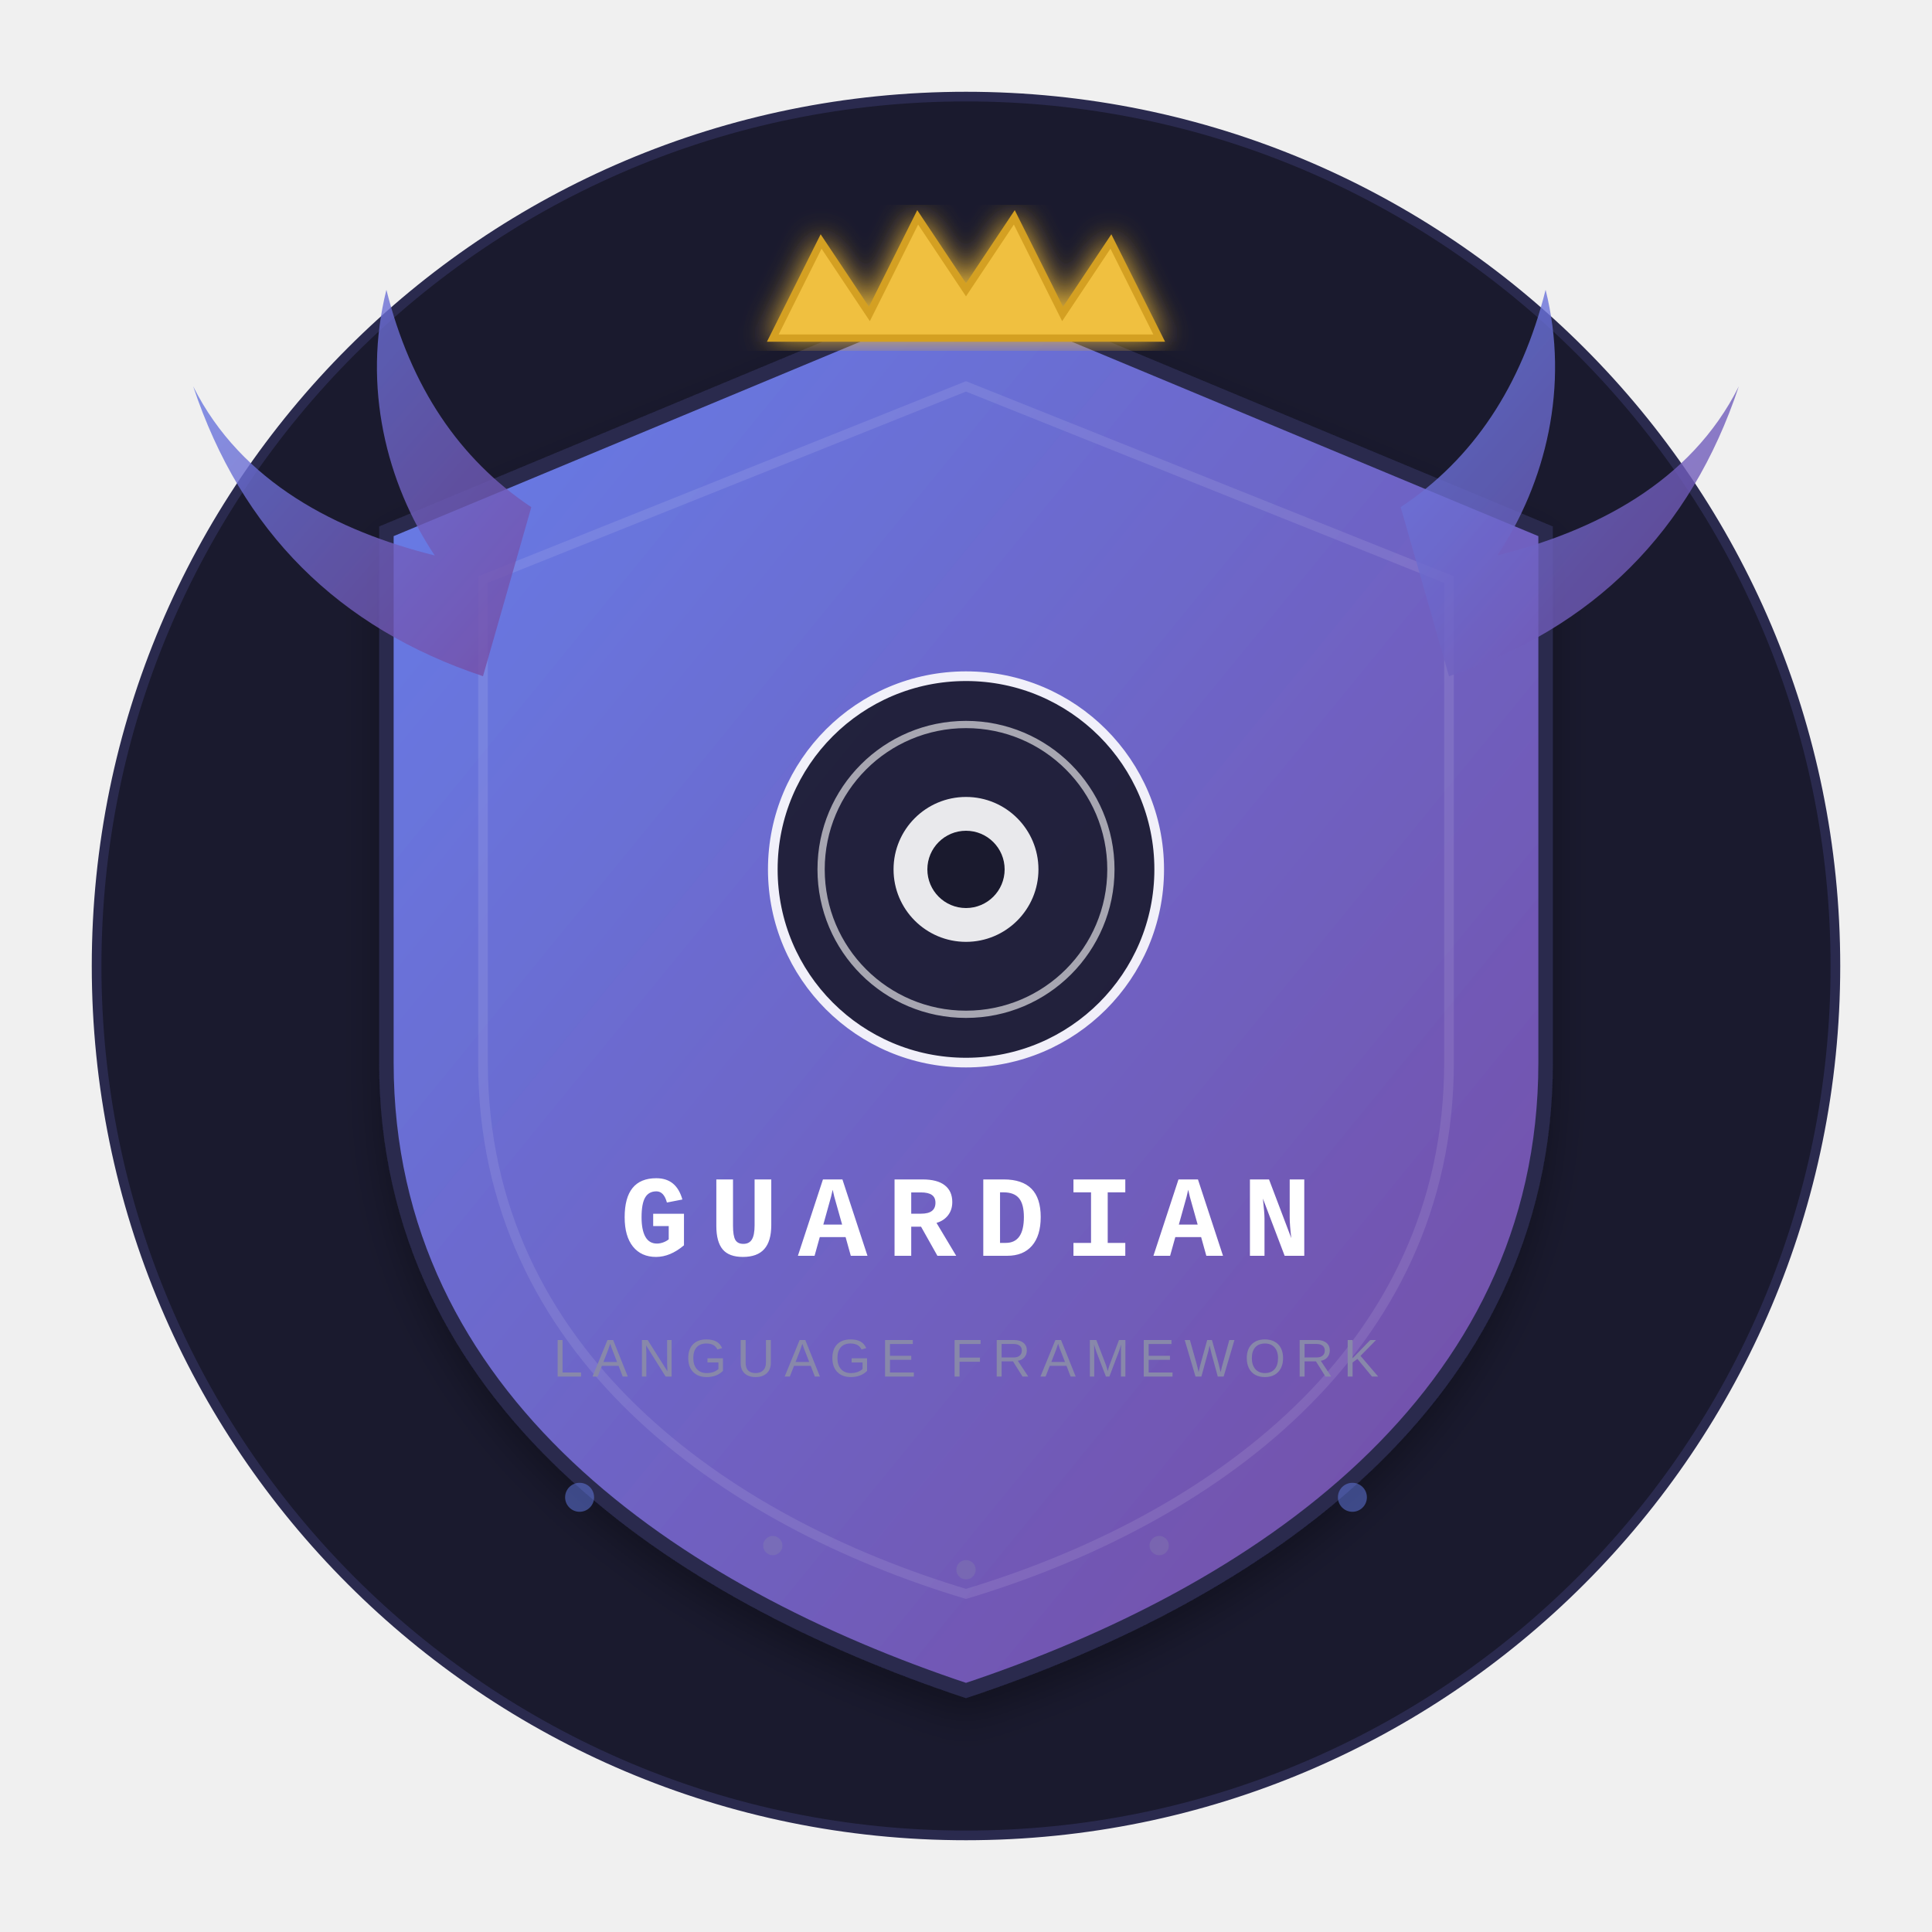
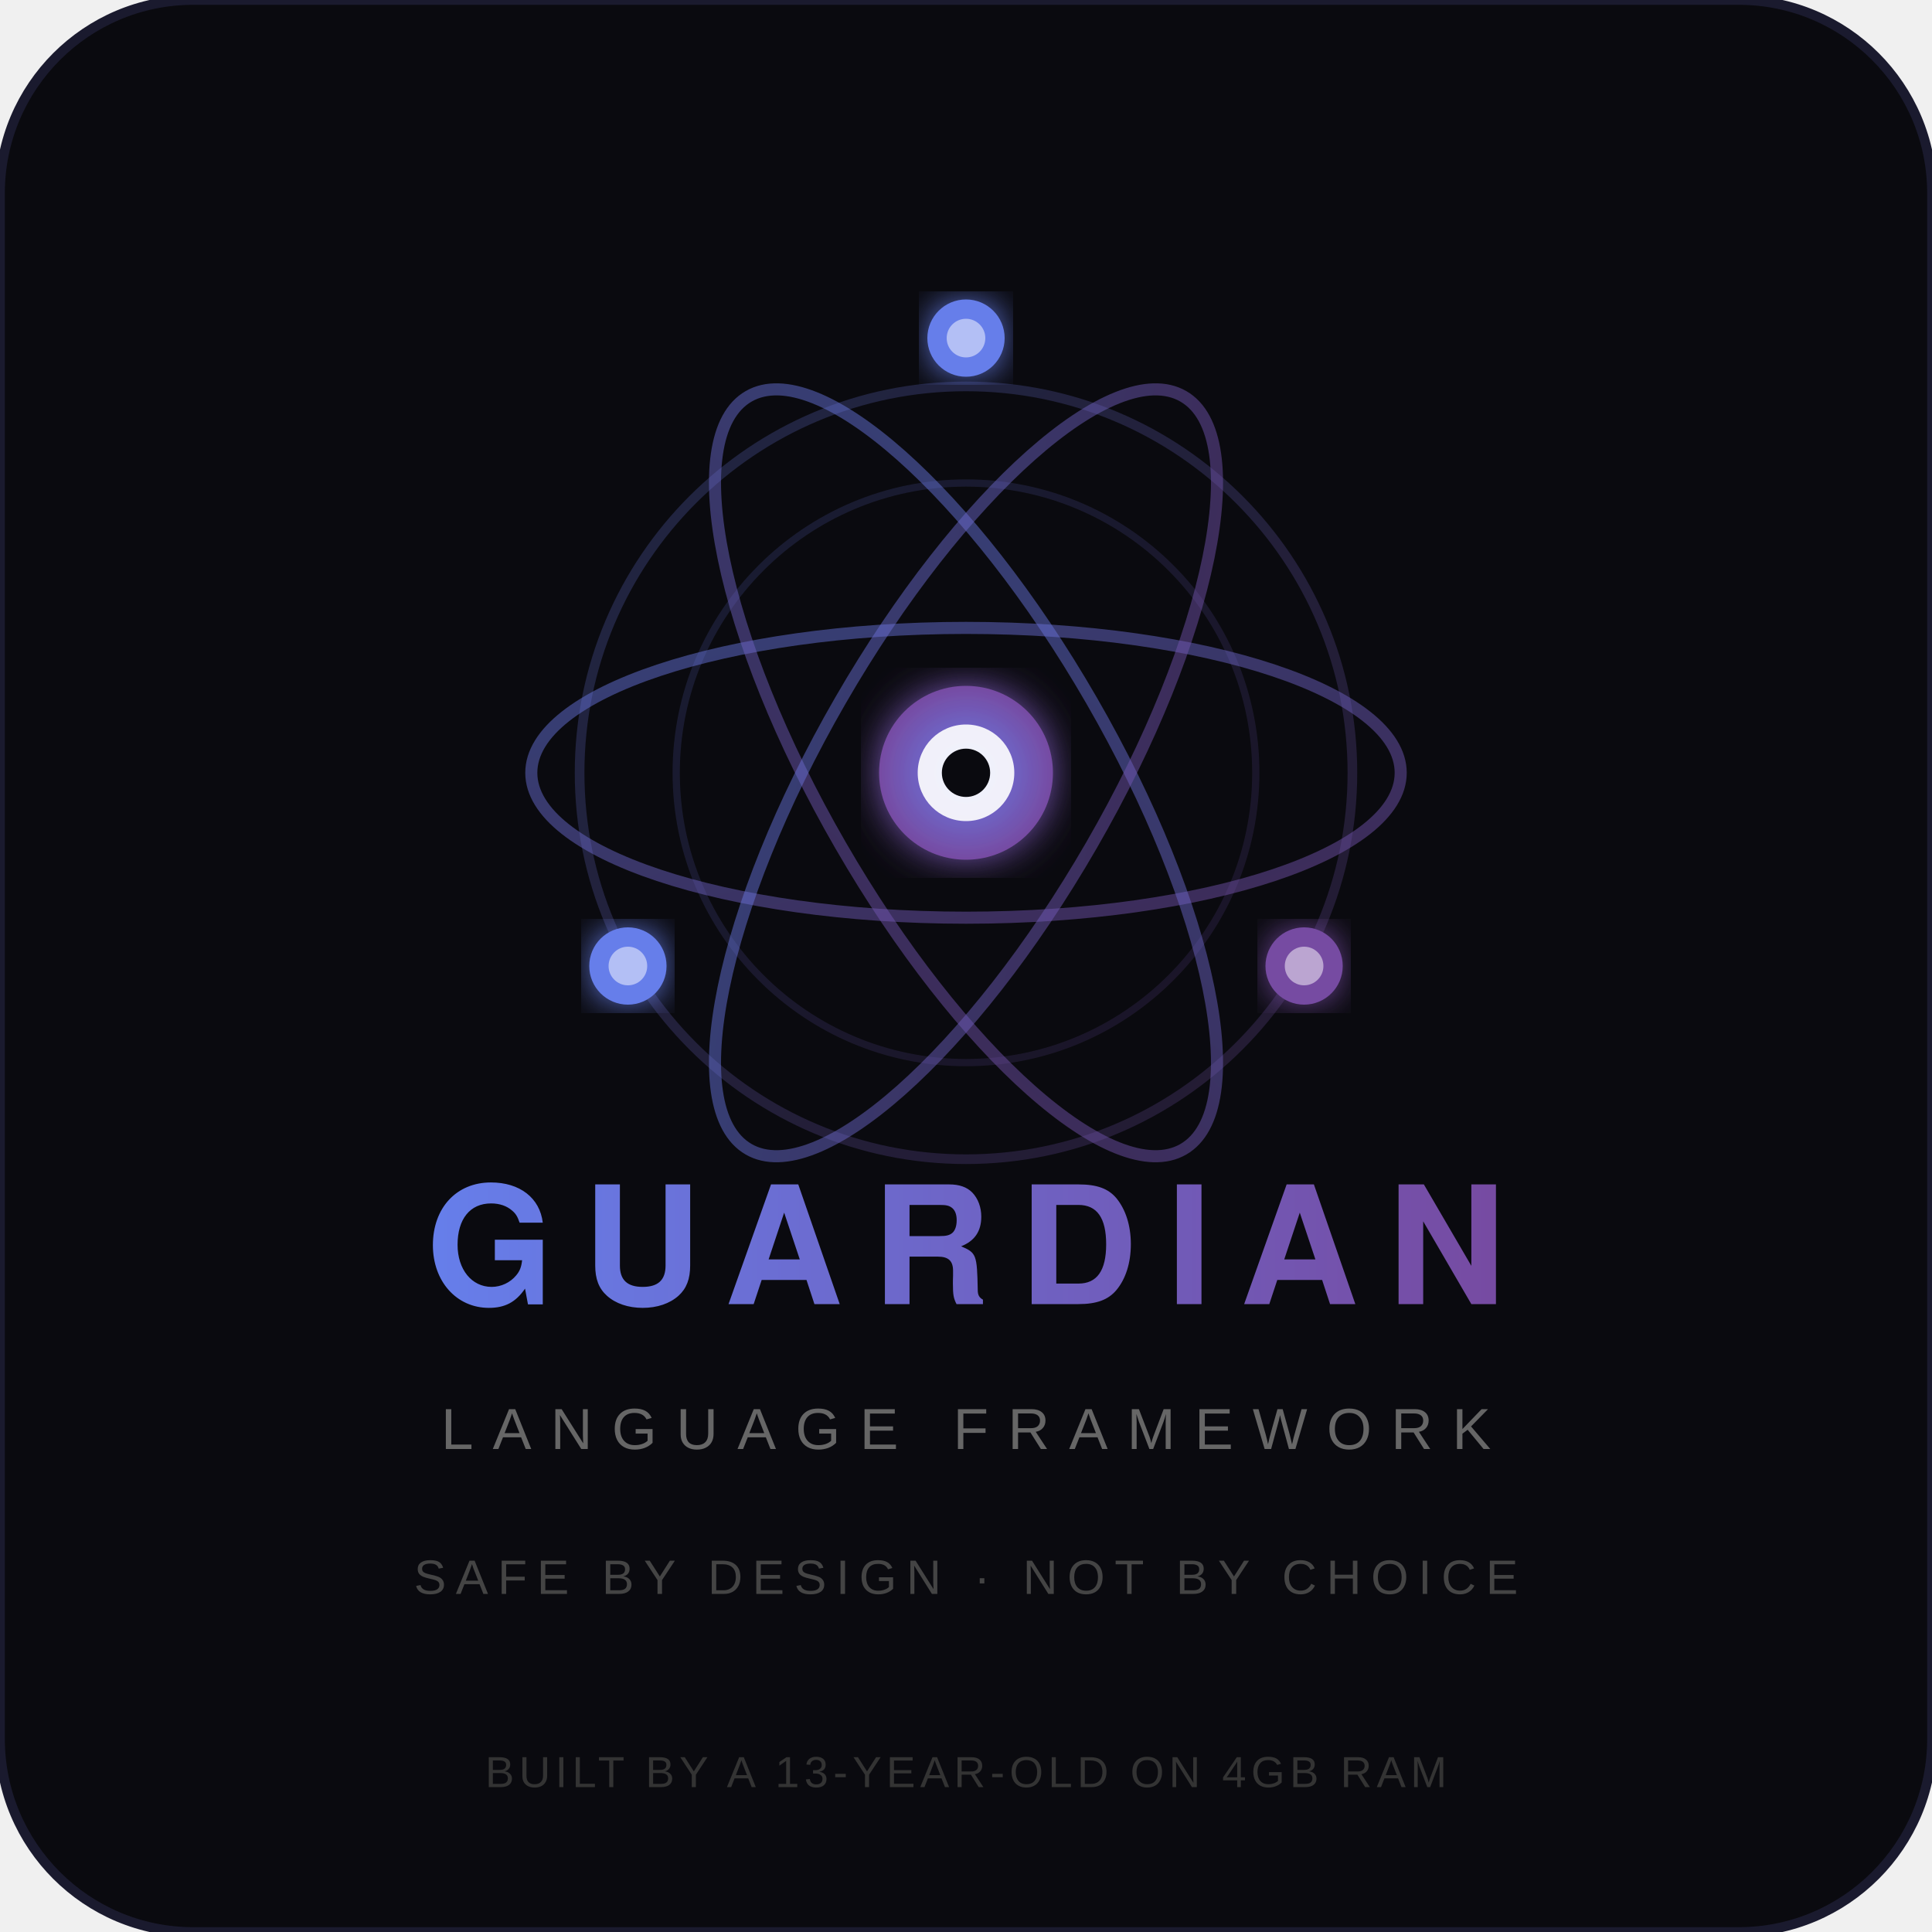
<svg xmlns="http://www.w3.org/2000/svg" viewBox="0 0 400 400" width="400" height="400">
  <defs>
-     <linearGradient id="shieldGrad" x1="0%" y1="0%" x2="100%" y2="100%">
+     <radialGradient id="atomGrad" cx="50%" cy="50%" r="50%">
      <stop offset="0%" style="stop-color:#667eea;stop-opacity:1" />
      <stop offset="100%" style="stop-color:#764ba2;stop-opacity:1" />
+     </radialGradient>
+     <linearGradient id="orbitGrad" x1="0%" y1="0%" x2="100%" y2="100%">
+       <stop offset="0%" style="stop-color:#667eea;stop-opacity:0.8" />
+       <stop offset="100%" style="stop-color:#764ba2;stop-opacity:0.8" />
+     </linearGradient>
+     <linearGradient id="textGrad" x1="0%" y1="0%" x2="100%" y2="0%">
+       <stop offset="0%" style="stop-color:#667eea" />
+       <stop offset="100%" style="stop-color:#764ba2" />
    </linearGradient>
    <filter id="glow">
-       <feGaussianBlur stdDeviation="3" result="coloredBlur" />
+       <feGaussianBlur stdDeviation="4" result="blur" />
      <feMerge>
-         <feMergeNode in="coloredBlur" />
+         <feMergeNode in="blur" />
        <feMergeNode in="SourceGraphic" />
      </feMerge>
    </filter>
-     <filter id="shadow">
-       <feDropShadow dx="0" dy="4" stdDeviation="4" flood-color="#000" flood-opacity="0.3" />
-     </filter>
  </defs>
-   <circle cx="200" cy="200" r="180" fill="#1a1a2e" stroke="#2a2a4e" stroke-width="2" />
-   <path d="M200 60 L320 110 L320 220 C320 290 260 330 200 350 C140 330 80 290 80 220 L80 110 Z" fill="url(#shieldGrad)" stroke="#2a2a4e" stroke-width="3" filter="url(#shadow)" />
-   <path d="M200 80 L300 120 L300 220 C300 280 250 315 200 330 C150 315 100 280 100 220 L100 120 Z" fill="none" stroke="rgba(255,255,255,0.1)" stroke-width="2" />
-   <circle cx="200" cy="180" r="40" fill="#1a1a2e" stroke="#fff" stroke-width="2" opacity="0.9" />
-   <circle cx="200" cy="180" r="30" fill="none" stroke="#fff" stroke-width="1.5" opacity="0.6" />
-   <circle cx="200" cy="180" r="15" fill="#fff" opacity="0.9" />
-   <circle cx="200" cy="180" r="8" fill="#1a1a2e" />
-   <path d="M100 140 C70 130 50 110 40 80 C50 100 70 110 90 115 C80 100 75 80 80 60 C85 80 95 95 110 105" fill="url(#shieldGrad)" opacity="0.8" />
-   <path d="M300 140 C330 130 350 110 360 80 C350 100 330 110 310 115 C320 100 325 80 320 60 C315 80 305 95 290 105" fill="url(#shieldGrad)" opacity="0.8" />
-   <path d="M160 70 L170 50 L180 65 L190 45 L200 60 L210 45 L220 65 L230 50 L240 70 Z" fill="#f0c040" stroke="#d4a020" stroke-width="1.5" filter="url(#glow)" />
-   <text x="200" y="260" font-family="'Courier New', monospace" font-size="24" font-weight="bold" fill="#fff" text-anchor="middle" letter-spacing="4">
+   <rect width="400" height="400" rx="40" fill="#0a0a0f" stroke="#1a1a2e" stroke-width="2" />
+   <circle cx="200" cy="160" r="80" fill="none" stroke="url(#orbitGrad)" stroke-width="2" opacity="0.3" />
+   <circle cx="200" cy="160" r="60" fill="none" stroke="url(#orbitGrad)" stroke-width="1.5" opacity="0.2" />
+   <ellipse cx="200" cy="160" rx="90" ry="30" fill="none" stroke="url(#orbitGrad)" stroke-width="2.5" opacity="0.6" transform="rotate(0, 200, 160)" />
+   <ellipse cx="200" cy="160" rx="90" ry="30" fill="none" stroke="url(#orbitGrad)" stroke-width="2.5" opacity="0.6" transform="rotate(60, 200, 160)" />
+   <ellipse cx="200" cy="160" rx="90" ry="30" fill="none" stroke="url(#orbitGrad)" stroke-width="2.5" opacity="0.6" transform="rotate(-60, 200, 160)" />
+   <circle cx="200" cy="70" r="8" fill="#667eea" filter="url(#glow)" />
+   <circle cx="270" cy="200" r="8" fill="#764ba2" filter="url(#glow)" />
+   <circle cx="130" cy="200" r="8" fill="#667eea" filter="url(#glow)" />
+   <circle cx="200" cy="70" r="4" fill="#fff" opacity="0.5" />
+   <circle cx="270" cy="200" r="4" fill="#fff" opacity="0.5" />
+   <circle cx="130" cy="200" r="4" fill="#fff" opacity="0.5" />
+   <circle cx="200" cy="160" r="18" fill="url(#atomGrad)" filter="url(#glow)" />
+   <circle cx="200" cy="160" r="10" fill="#fff" opacity="0.9" />
+   <circle cx="200" cy="160" r="5" fill="#0a0a0f" />
+   <text x="200" y="270" font-family="'Arial Black', 'Helvetica', sans-serif" font-size="34" font-weight="900" fill="url(#textGrad)" text-anchor="middle" letter-spacing="6">
    GUARDIAN
  </text>
-   <text x="200" y="285" font-family="'Arial', sans-serif" font-size="11" fill="#8888aa" text-anchor="middle" letter-spacing="2">
+   <text x="200" y="300" font-family="'Arial', sans-serif" font-size="12" fill="#666" text-anchor="middle" letter-spacing="4">
    LANGUAGE FRAMEWORK
  </text>
-   <circle cx="120" cy="310" r="3" fill="#667eea" opacity="0.5" />
-   <circle cx="280" cy="310" r="3" fill="#667eea" opacity="0.5" />
-   <circle cx="160" cy="320" r="2" fill="#8888aa" opacity="0.3" />
-   <circle cx="200" cy="325" r="2" fill="#8888aa" opacity="0.3" />
-   <circle cx="240" cy="320" r="2" fill="#8888aa" opacity="0.3" />
+   <text x="200" y="330" font-family="'Arial', sans-serif" font-size="10" fill="#444" text-anchor="middle" letter-spacing="2">
+     SAFE BY DESIGN · NOT BY CHOICE
+   </text>
+   <line x1="100" y1="345" x2="300" y2="345" stroke="url(#textGrad)" stroke-width="1" opacity="0.3" />
+   <text x="200" y="370" font-family="'Arial', sans-serif" font-size="9" fill="#333" text-anchor="middle" letter-spacing="1">
+     BUILT BY A 13-YEAR-OLD ON 4GB RAM
+   </text>
</svg>
